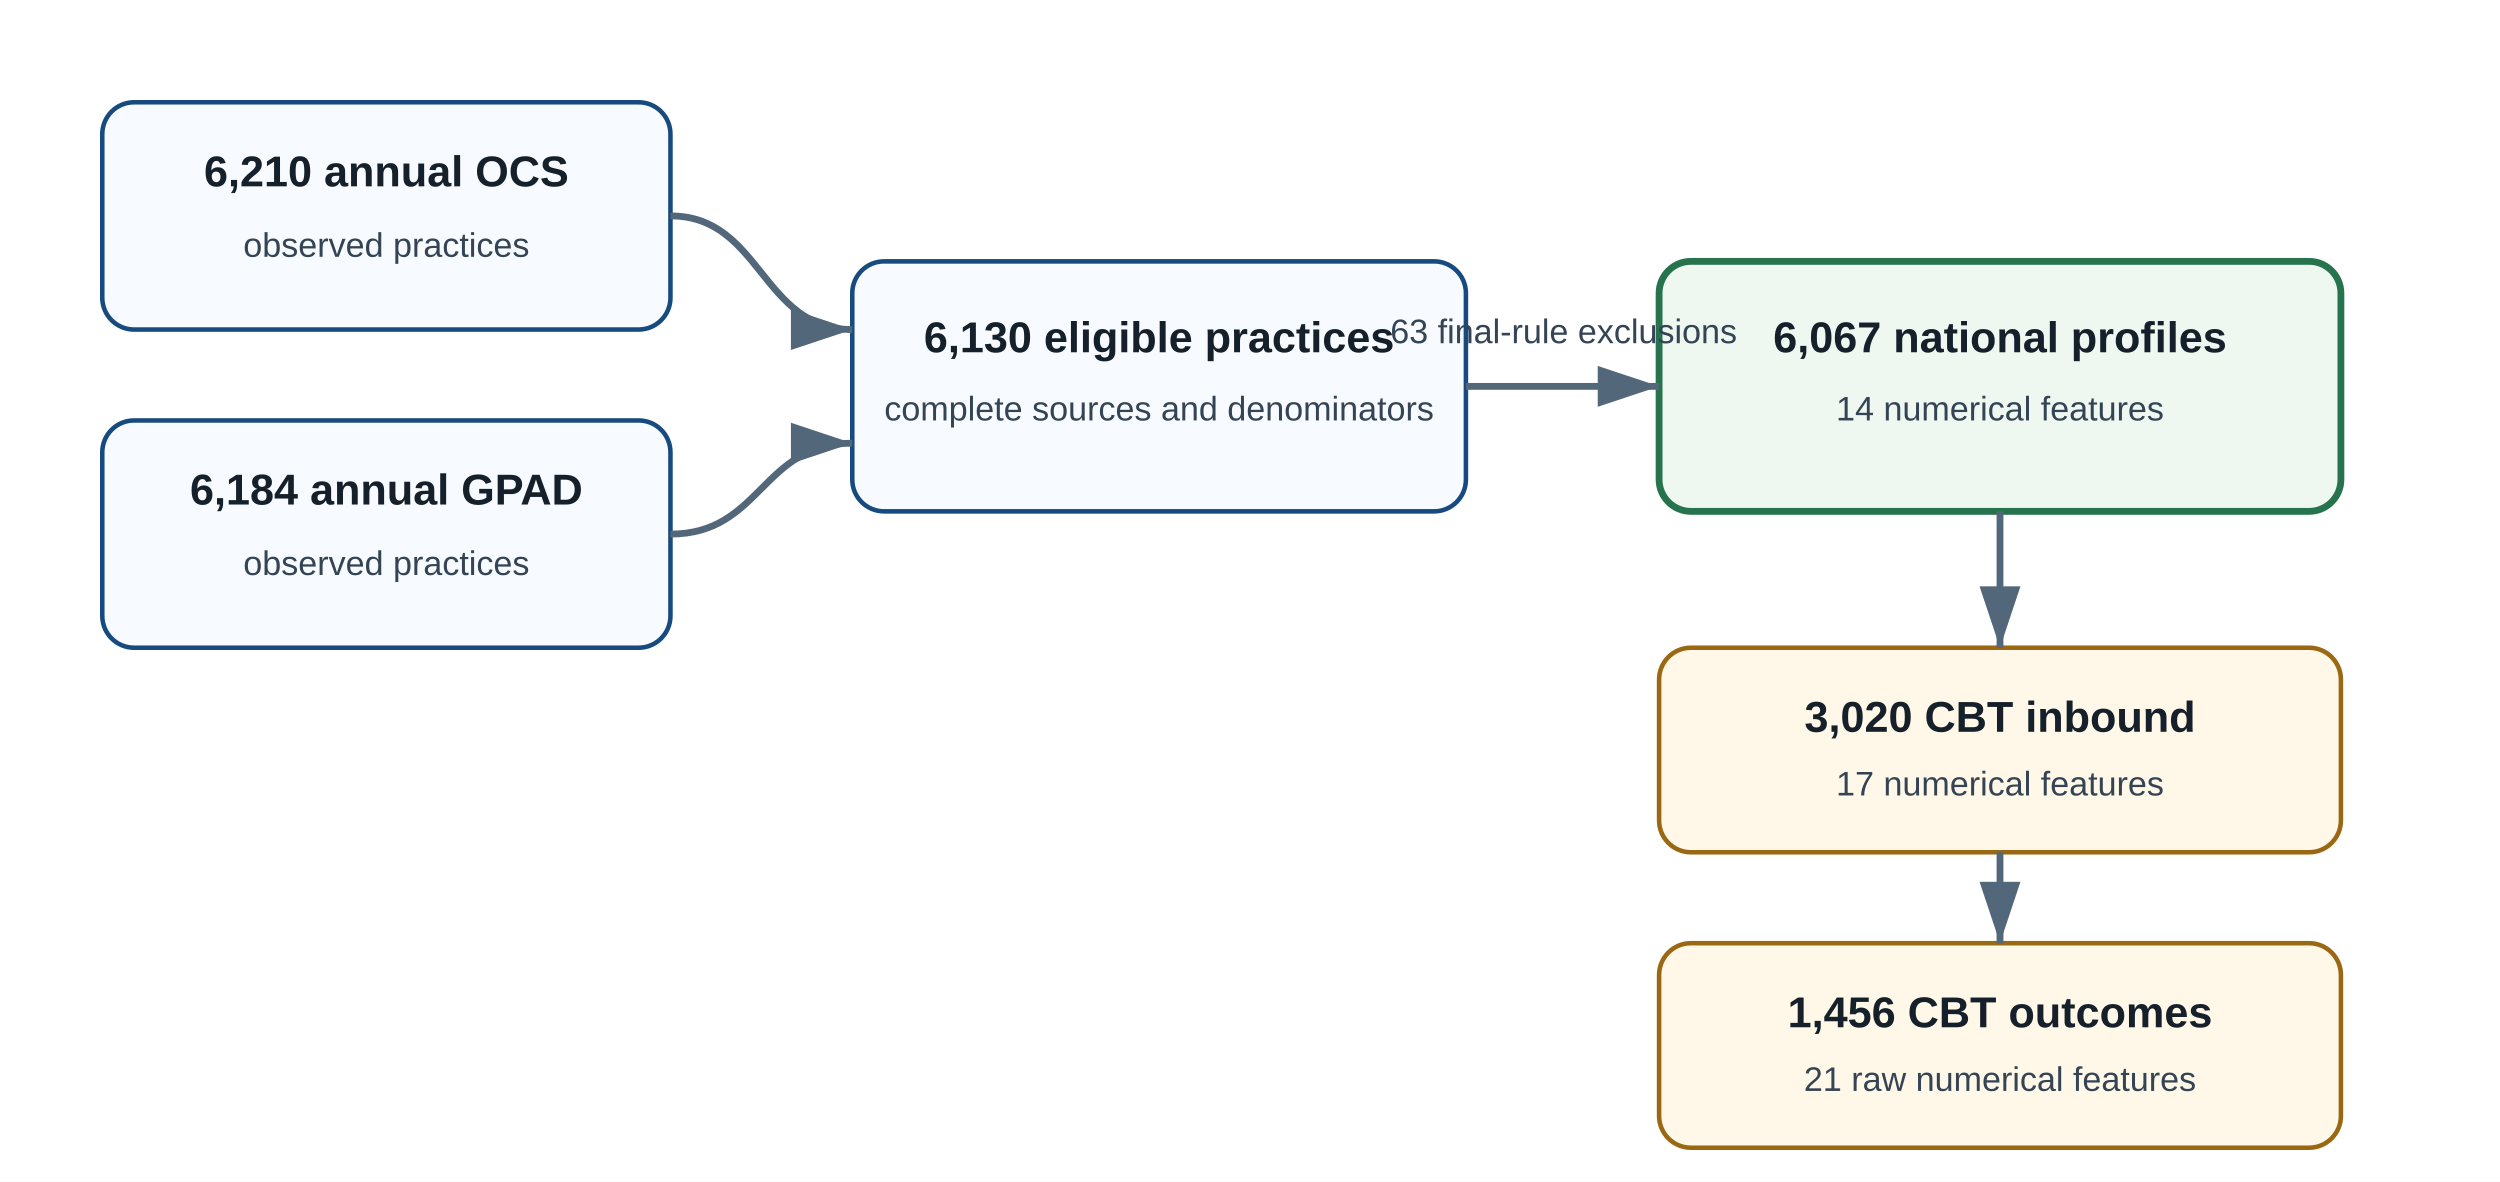
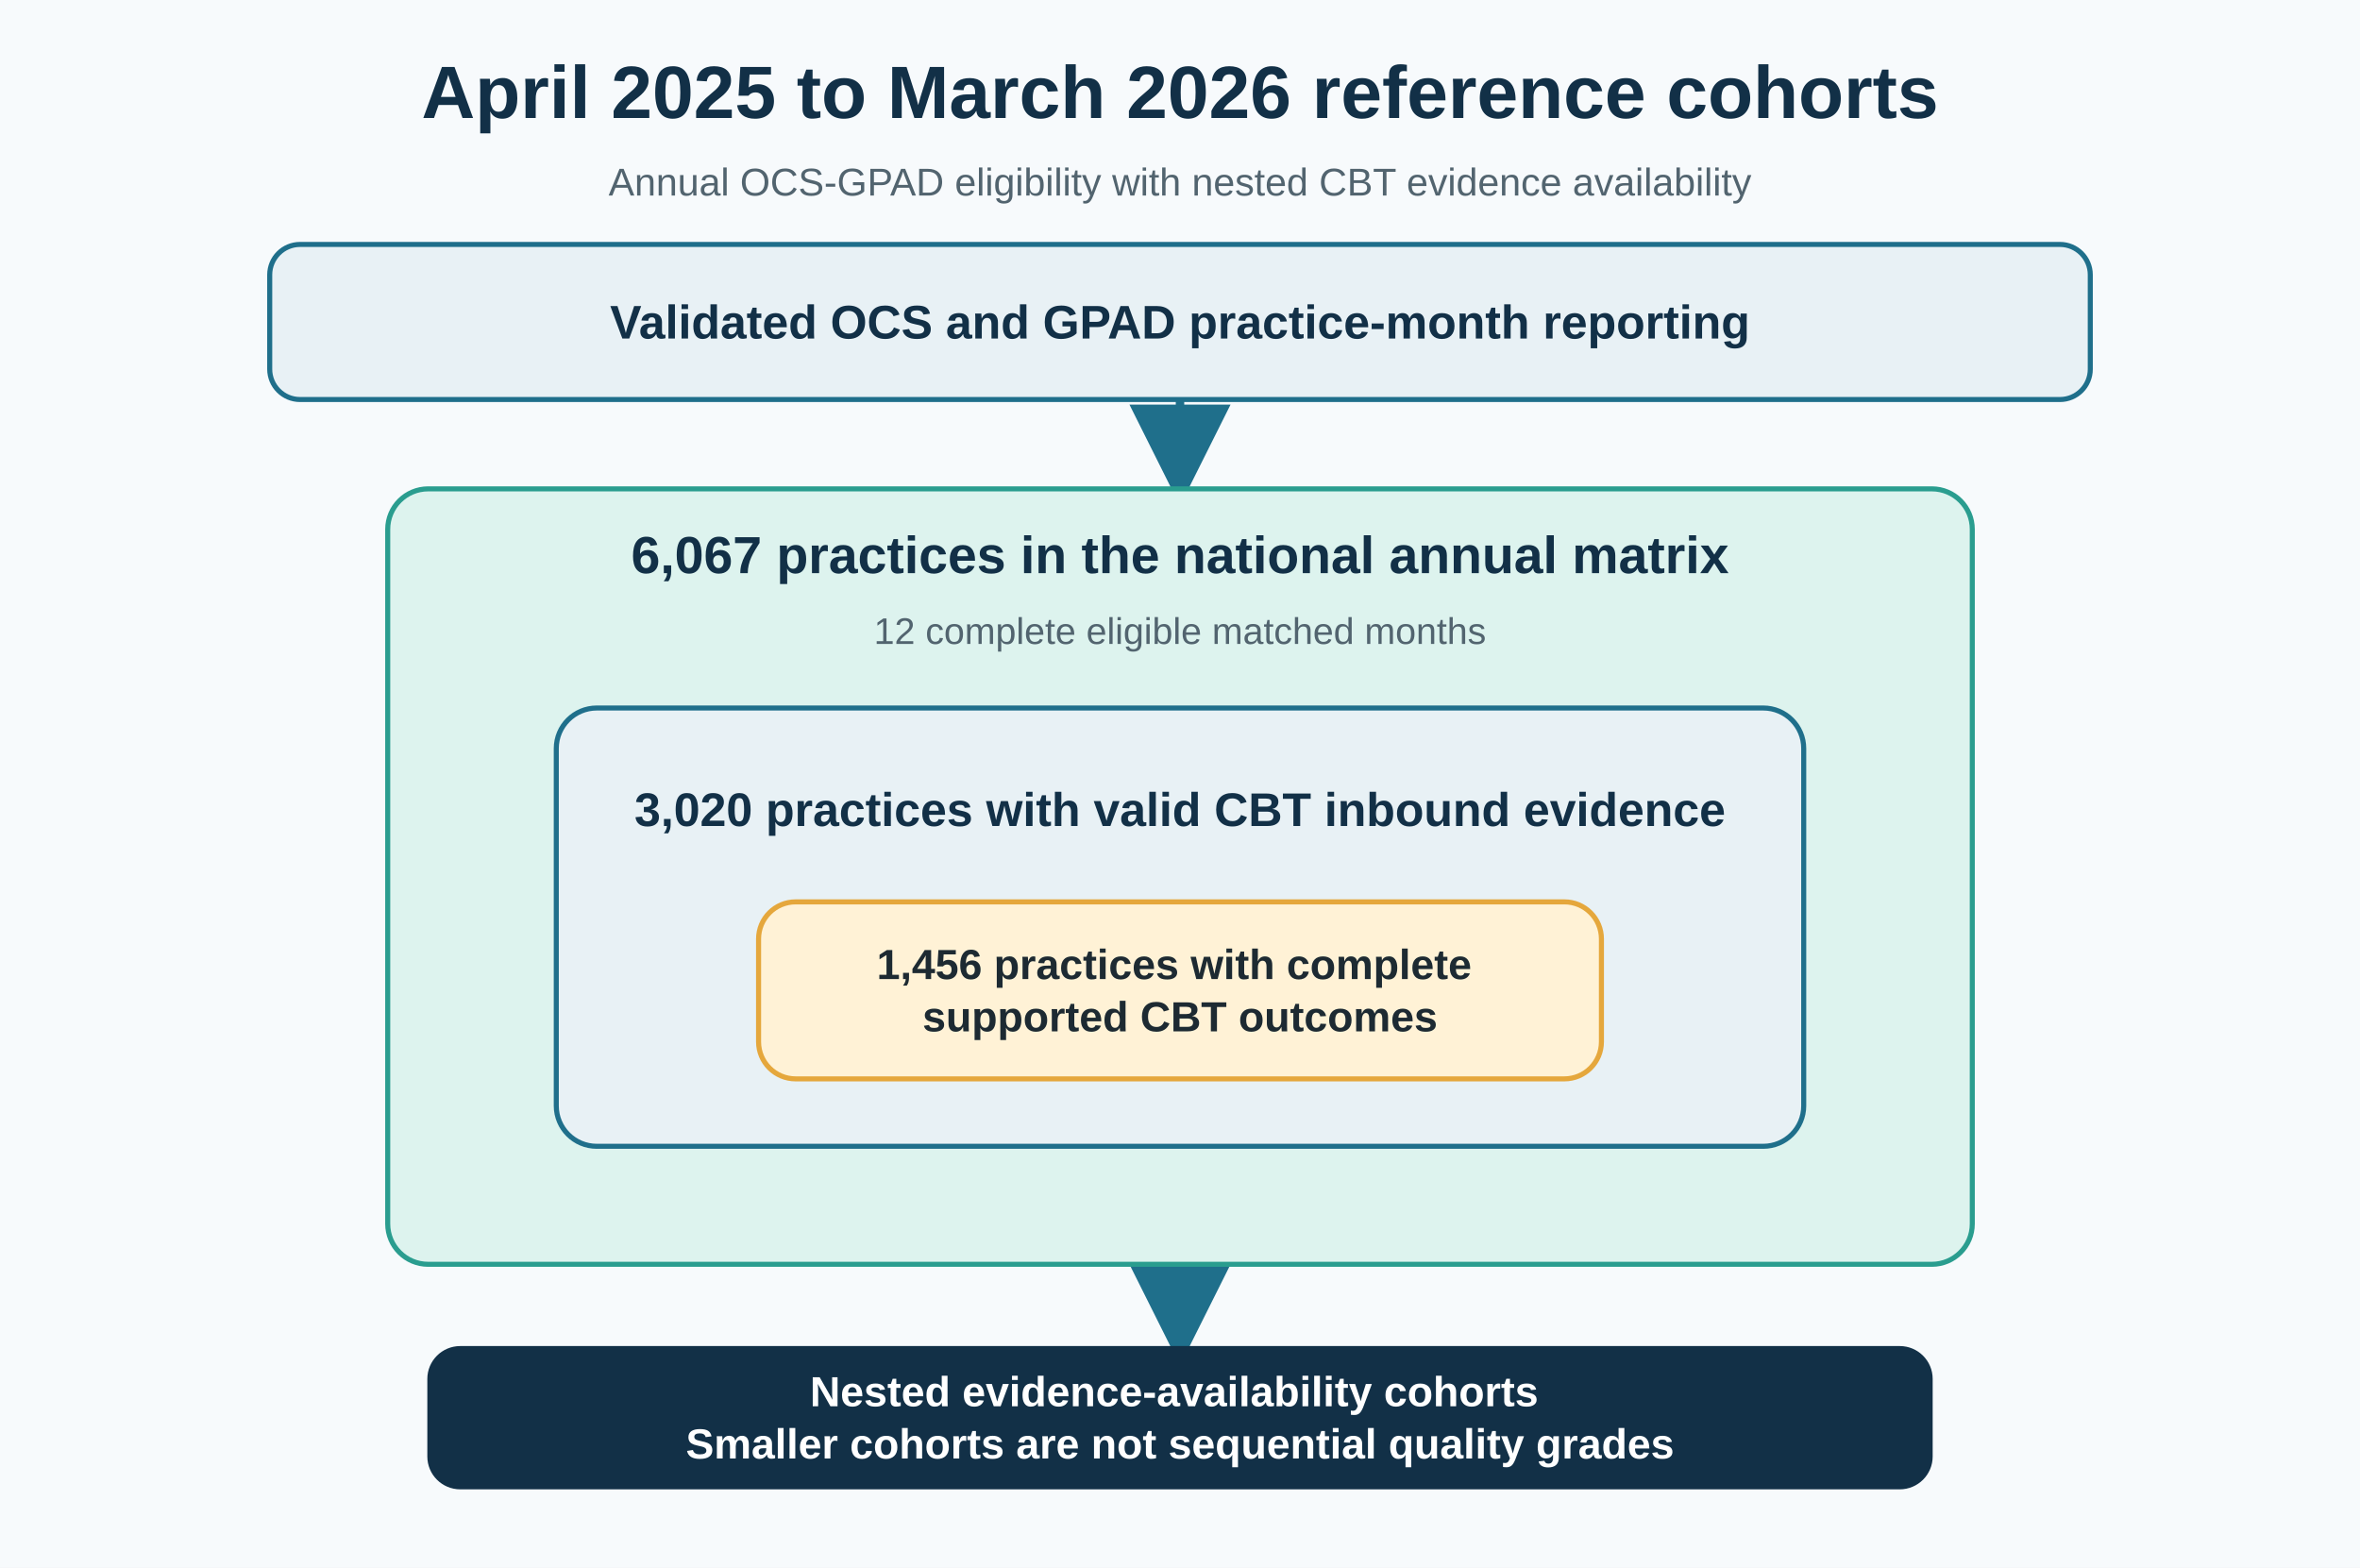
- <svg xmlns="http://www.w3.org/2000/svg" width="1100" height="520" viewBox="0 0 1100 520" role="img" aria-labelledby="title desc">
-   <style>
-     .box { fill: #f7fbff; stroke: #174a7e; stroke-width: 2; rx: 14; }
-     .core { fill: #eef8f1; stroke: #26734d; stroke-width: 3; rx: 14; }
-     .restricted { fill: #fff8e8; stroke: #9a6812; stroke-width: 2; rx: 14; }
-     .text { font: 600 19px Arial, sans-serif; fill: #16202a; text-anchor: middle; }
-     .small { font: 15px Arial, sans-serif; fill: #344454; text-anchor: middle; }
-     .arrow { stroke: #52677a; stroke-width: 3; fill: none; marker-end: url(#head); }
-   </style>
+ <svg xmlns="http://www.w3.org/2000/svg" width="1400" height="930" viewBox="0 0 1400 930" role="img" aria-labelledby="title description">
  <defs>
-     <marker id="head" markerWidth="10" markerHeight="10" refX="9" refY="3" orient="auto">
-       <path d="M0,0 L0,6 L9,3 z" fill="#52677a" />
+     <marker id="arrow" markerWidth="12" markerHeight="12" refX="10" refY="6" orient="auto">
+       <path d="M0,0 L12,6 L0,12 z" fill="#1F6F8B" />
    </marker>
  </defs>
-   <rect width="1100" height="520" fill="#ffffff" />
-   <rect class="box" x="45" y="45" width="250" height="100" />
-   <text class="text" x="170" y="82">6,210 annual OCS</text>
-   <text class="small" x="170" y="113">observed practices</text>
-   <rect class="box" x="45" y="185" width="250" height="100" />
-   <text class="text" x="170" y="222">6,184 annual GPAD</text>
-   <text class="small" x="170" y="253">observed practices</text>
-   <rect class="box" x="375" y="115" width="270" height="110" />
-   <text class="text" x="510" y="155">6,130 eligible practices</text>
-   <text class="small" x="510" y="185">complete sources and denominators</text>
-   <rect class="core" x="730" y="115" width="300" height="110" />
-   <text class="text" x="880" y="155">6,067 national profiles</text>
-   <text class="small" x="880" y="185">14 numerical features</text>
-   <rect class="restricted" x="730" y="285" width="300" height="90" />
-   <text class="text" x="880" y="322">3,020 CBT inbound</text>
-   <text class="small" x="880" y="350">17 numerical features</text>
-   <rect class="restricted" x="730" y="415" width="300" height="90" />
-   <text class="text" x="880" y="452">1,456 CBT outcomes</text>
-   <text class="small" x="880" y="480">21 raw numerical features</text>
-   <path class="arrow" d="M295 95 C335 95 335 145 375 145" />
-   <path class="arrow" d="M295 235 C335 235 335 195 375 195" />
-   <path class="arrow" d="M645 170 H730" />
-   <text class="small" x="688" y="151">63 final-rule exclusions</text>
-   <path class="arrow" d="M880 225 V285" />
-   <path class="arrow" d="M880 375 V415" />
+   <rect width="1400" height="930" fill="#F7FAFC" />
+   <text text-anchor="middle" font-family="Segoe UI, Arial, sans-serif" font-size="44" font-weight="700" fill="#123047">
+     <tspan x="700.0" y="70.0">April 2025 to March 2026 reference cohorts</tspan>
+   </text>
+   <text text-anchor="middle" font-family="Segoe UI, Arial, sans-serif" font-size="23" font-weight="400" fill="#52646F">
+     <tspan x="700.0" y="116.0">Annual OCS-GPAD eligibility with nested CBT evidence availability</tspan>
+   </text>
+   <line x1="700" y1="237" x2="700" y2="290" stroke="#1F6F8B" stroke-width="5" marker-end="url(#arrow)" />
+   <line x1="700" y1="750" x2="700" y2="800" stroke="#1F6F8B" stroke-width="5" marker-end="url(#arrow)" />
+   <rect x="160" y="145" width="1080" height="92" rx="18" fill="#E8F1F5" stroke="#1F6F8B" stroke-width="3" />
+   <text text-anchor="middle" font-family="Segoe UI, Arial, sans-serif" font-size="28" font-weight="700" fill="#123047">
+     <tspan x="700.0" y="200.8">Validated OCS and GPAD practice-month reporting</tspan>
+   </text>
+   <rect x="230" y="290" width="940" height="460" rx="24" fill="#DDF3EE" stroke="#2A9D8F" stroke-width="3" />
+   <text text-anchor="middle" font-family="Segoe UI, Arial, sans-serif" font-size="31" font-weight="700" fill="#123047">
+     <tspan x="700.0" y="530.9" />
+   </text>
+   <rect x="330" y="420" width="740" height="260" rx="24" fill="#E8F1F5" stroke="#1F6F8B" stroke-width="3" />
+   <text text-anchor="middle" font-family="Segoe UI, Arial, sans-serif" font-size="28" font-weight="700" fill="#123047">
+     <tspan x="700.0" y="559.8" />
+   </text>
+   <rect x="450" y="535" width="500" height="105" rx="22" fill="#FFF2D6" stroke="#E5A73C" stroke-width="3" />
+   <text text-anchor="middle" font-family="Segoe UI, Arial, sans-serif" font-size="25" font-weight="700" fill="#1D2A32">
+     <tspan x="700.0" y="580.8">1,456 practices with complete</tspan>
+     <tspan x="700.0" y="611.8">supported CBT outcomes</tspan>
+   </text>
+   <rect x="255" y="800" width="890" height="82" rx="18" fill="#123047" stroke="#123047" stroke-width="3" />
+   <text text-anchor="middle" font-family="Segoe UI, Arial, sans-serif" font-size="25" font-weight="700" fill="#FFFFFF">
+     <tspan x="700.0" y="834.2">Nested evidence-availability cohorts</tspan>
+     <tspan x="700.0" y="865.2">Smaller cohorts are not sequential quality grades</tspan>
+   </text>
+   <text text-anchor="middle" font-family="Segoe UI, Arial, sans-serif" font-size="31" font-weight="700" fill="#123047">
+     <tspan x="700" y="340.0">6,067 practices in the national annual matrix</tspan>
+   </text>
+   <text text-anchor="middle" font-family="Segoe UI, Arial, sans-serif" font-size="22" font-weight="400" fill="#52646F">
+     <tspan x="700" y="382.0">12 complete eligible matched months</tspan>
+   </text>
+   <text text-anchor="middle" font-family="Segoe UI, Arial, sans-serif" font-size="28" font-weight="700" fill="#123047">
+     <tspan x="700" y="490.0">3,020 practices with valid CBT inbound evidence</tspan>
+   </text>
</svg>
